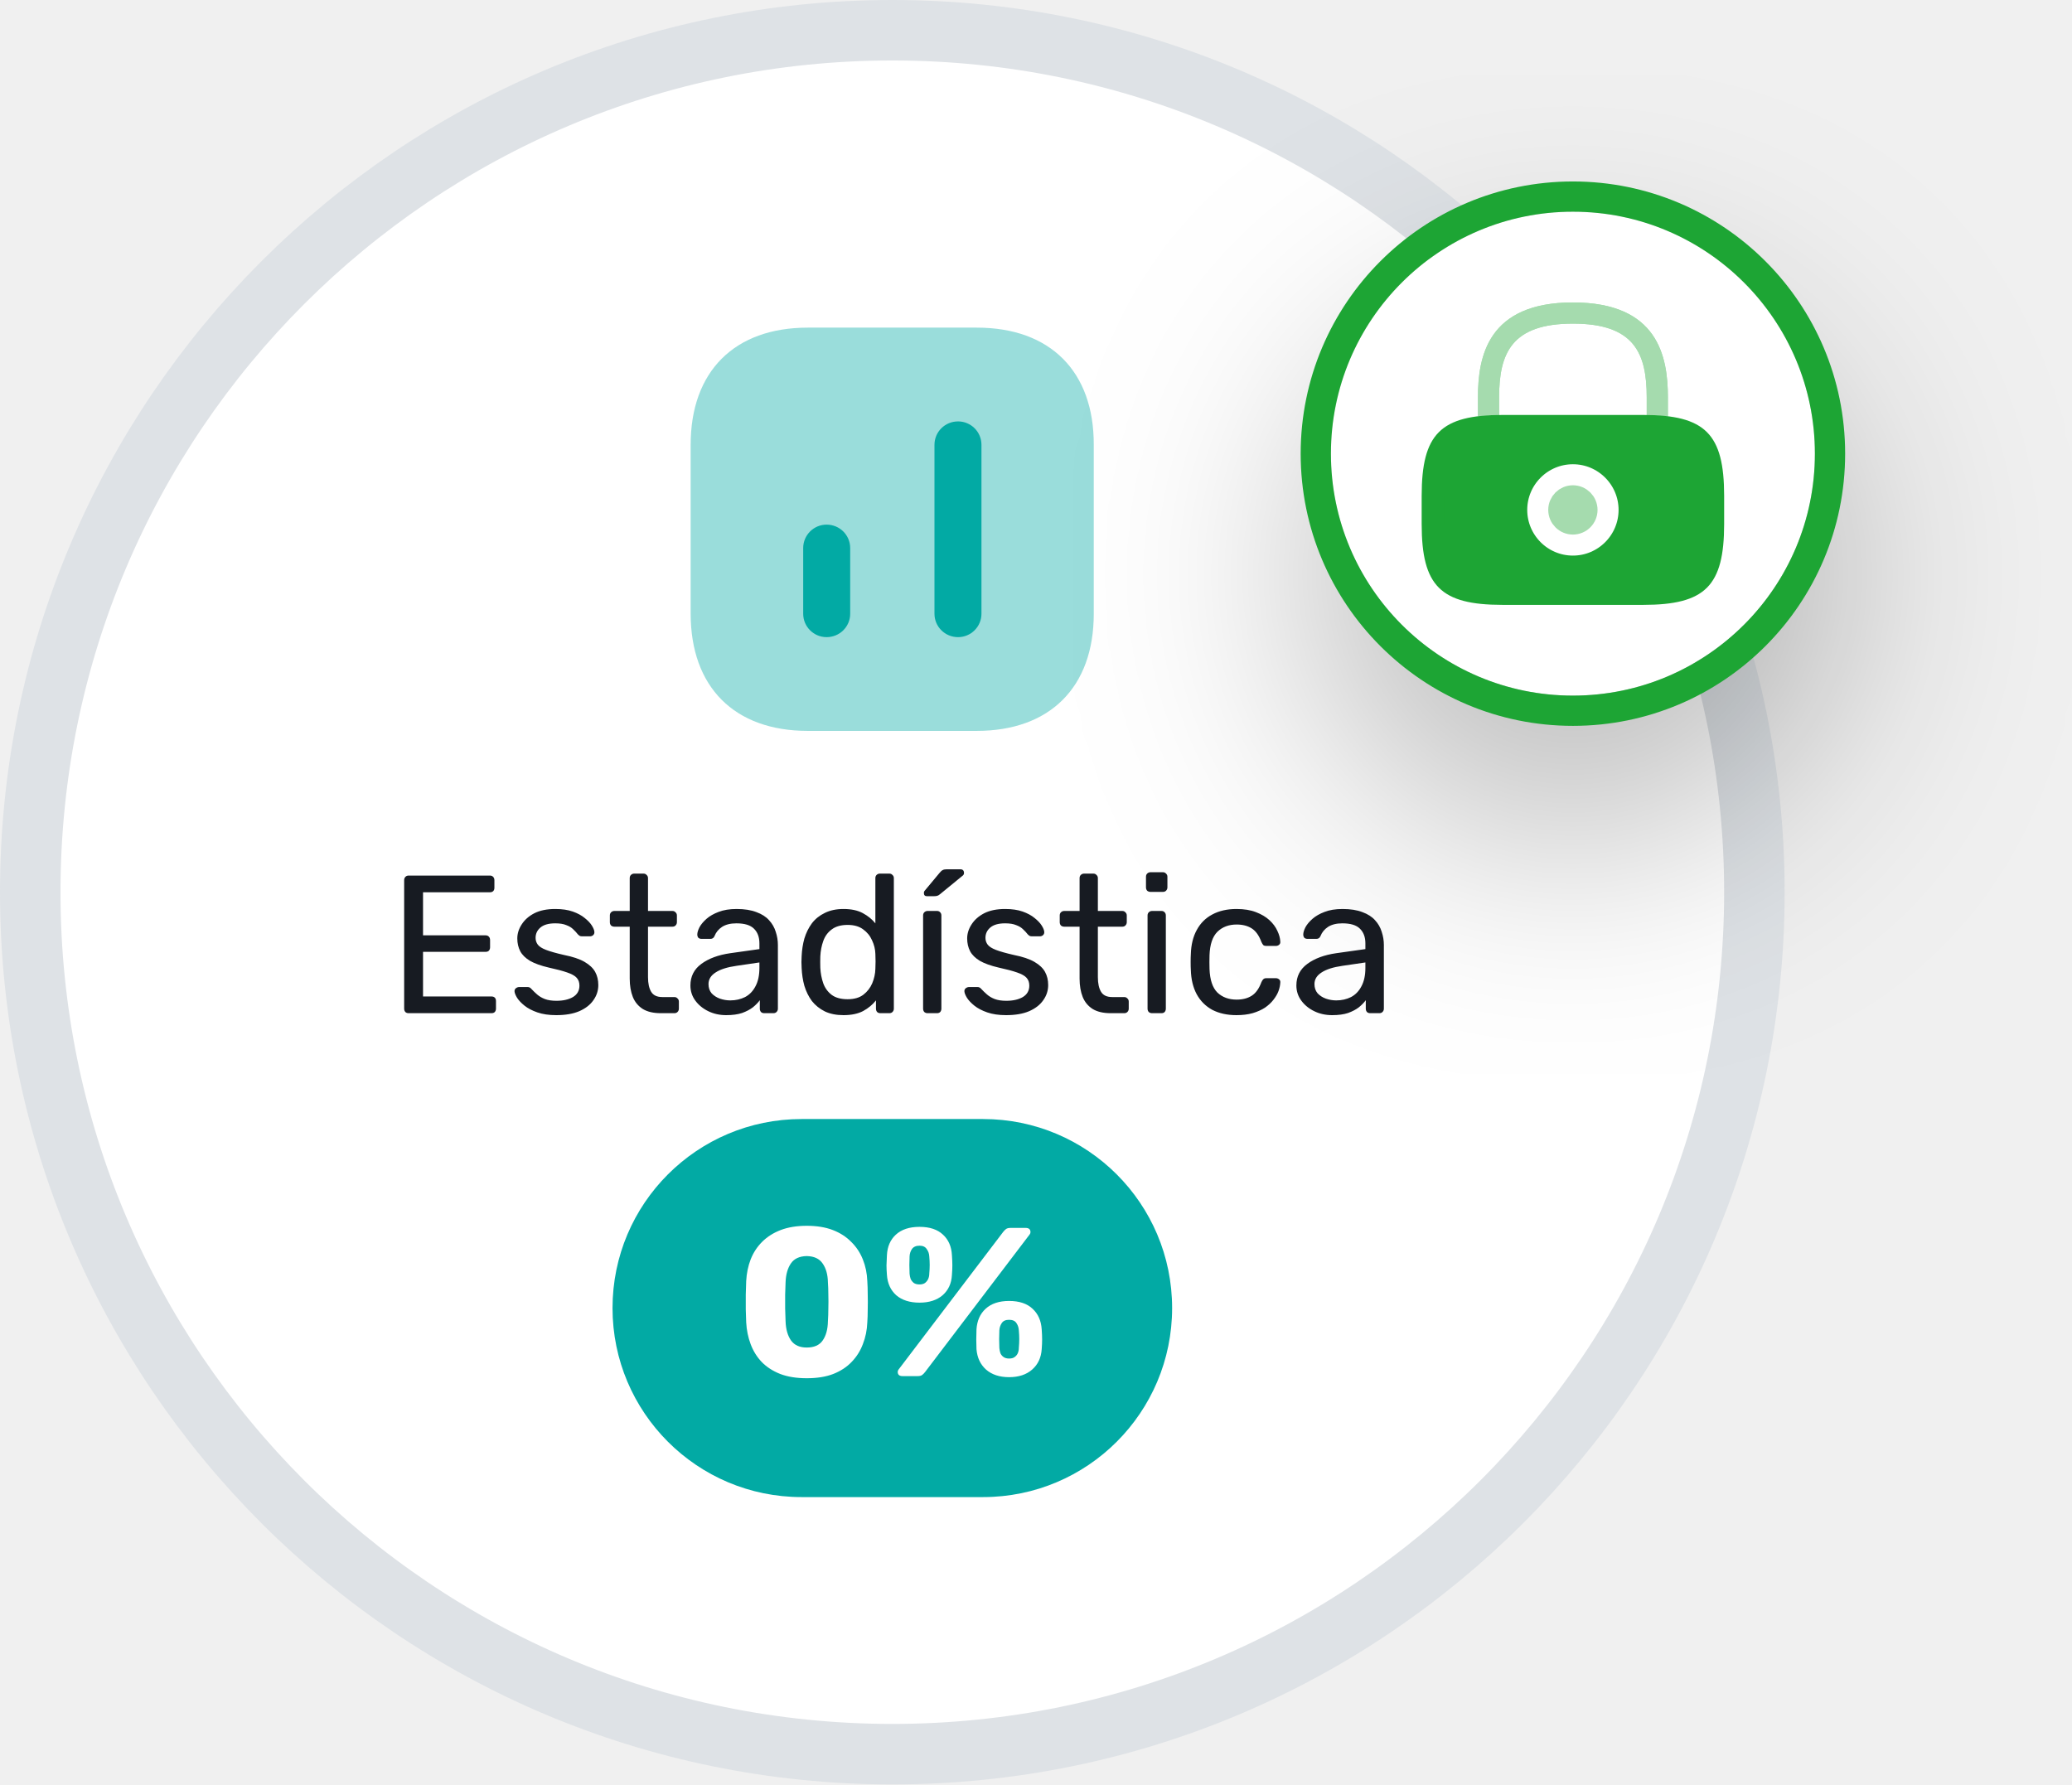
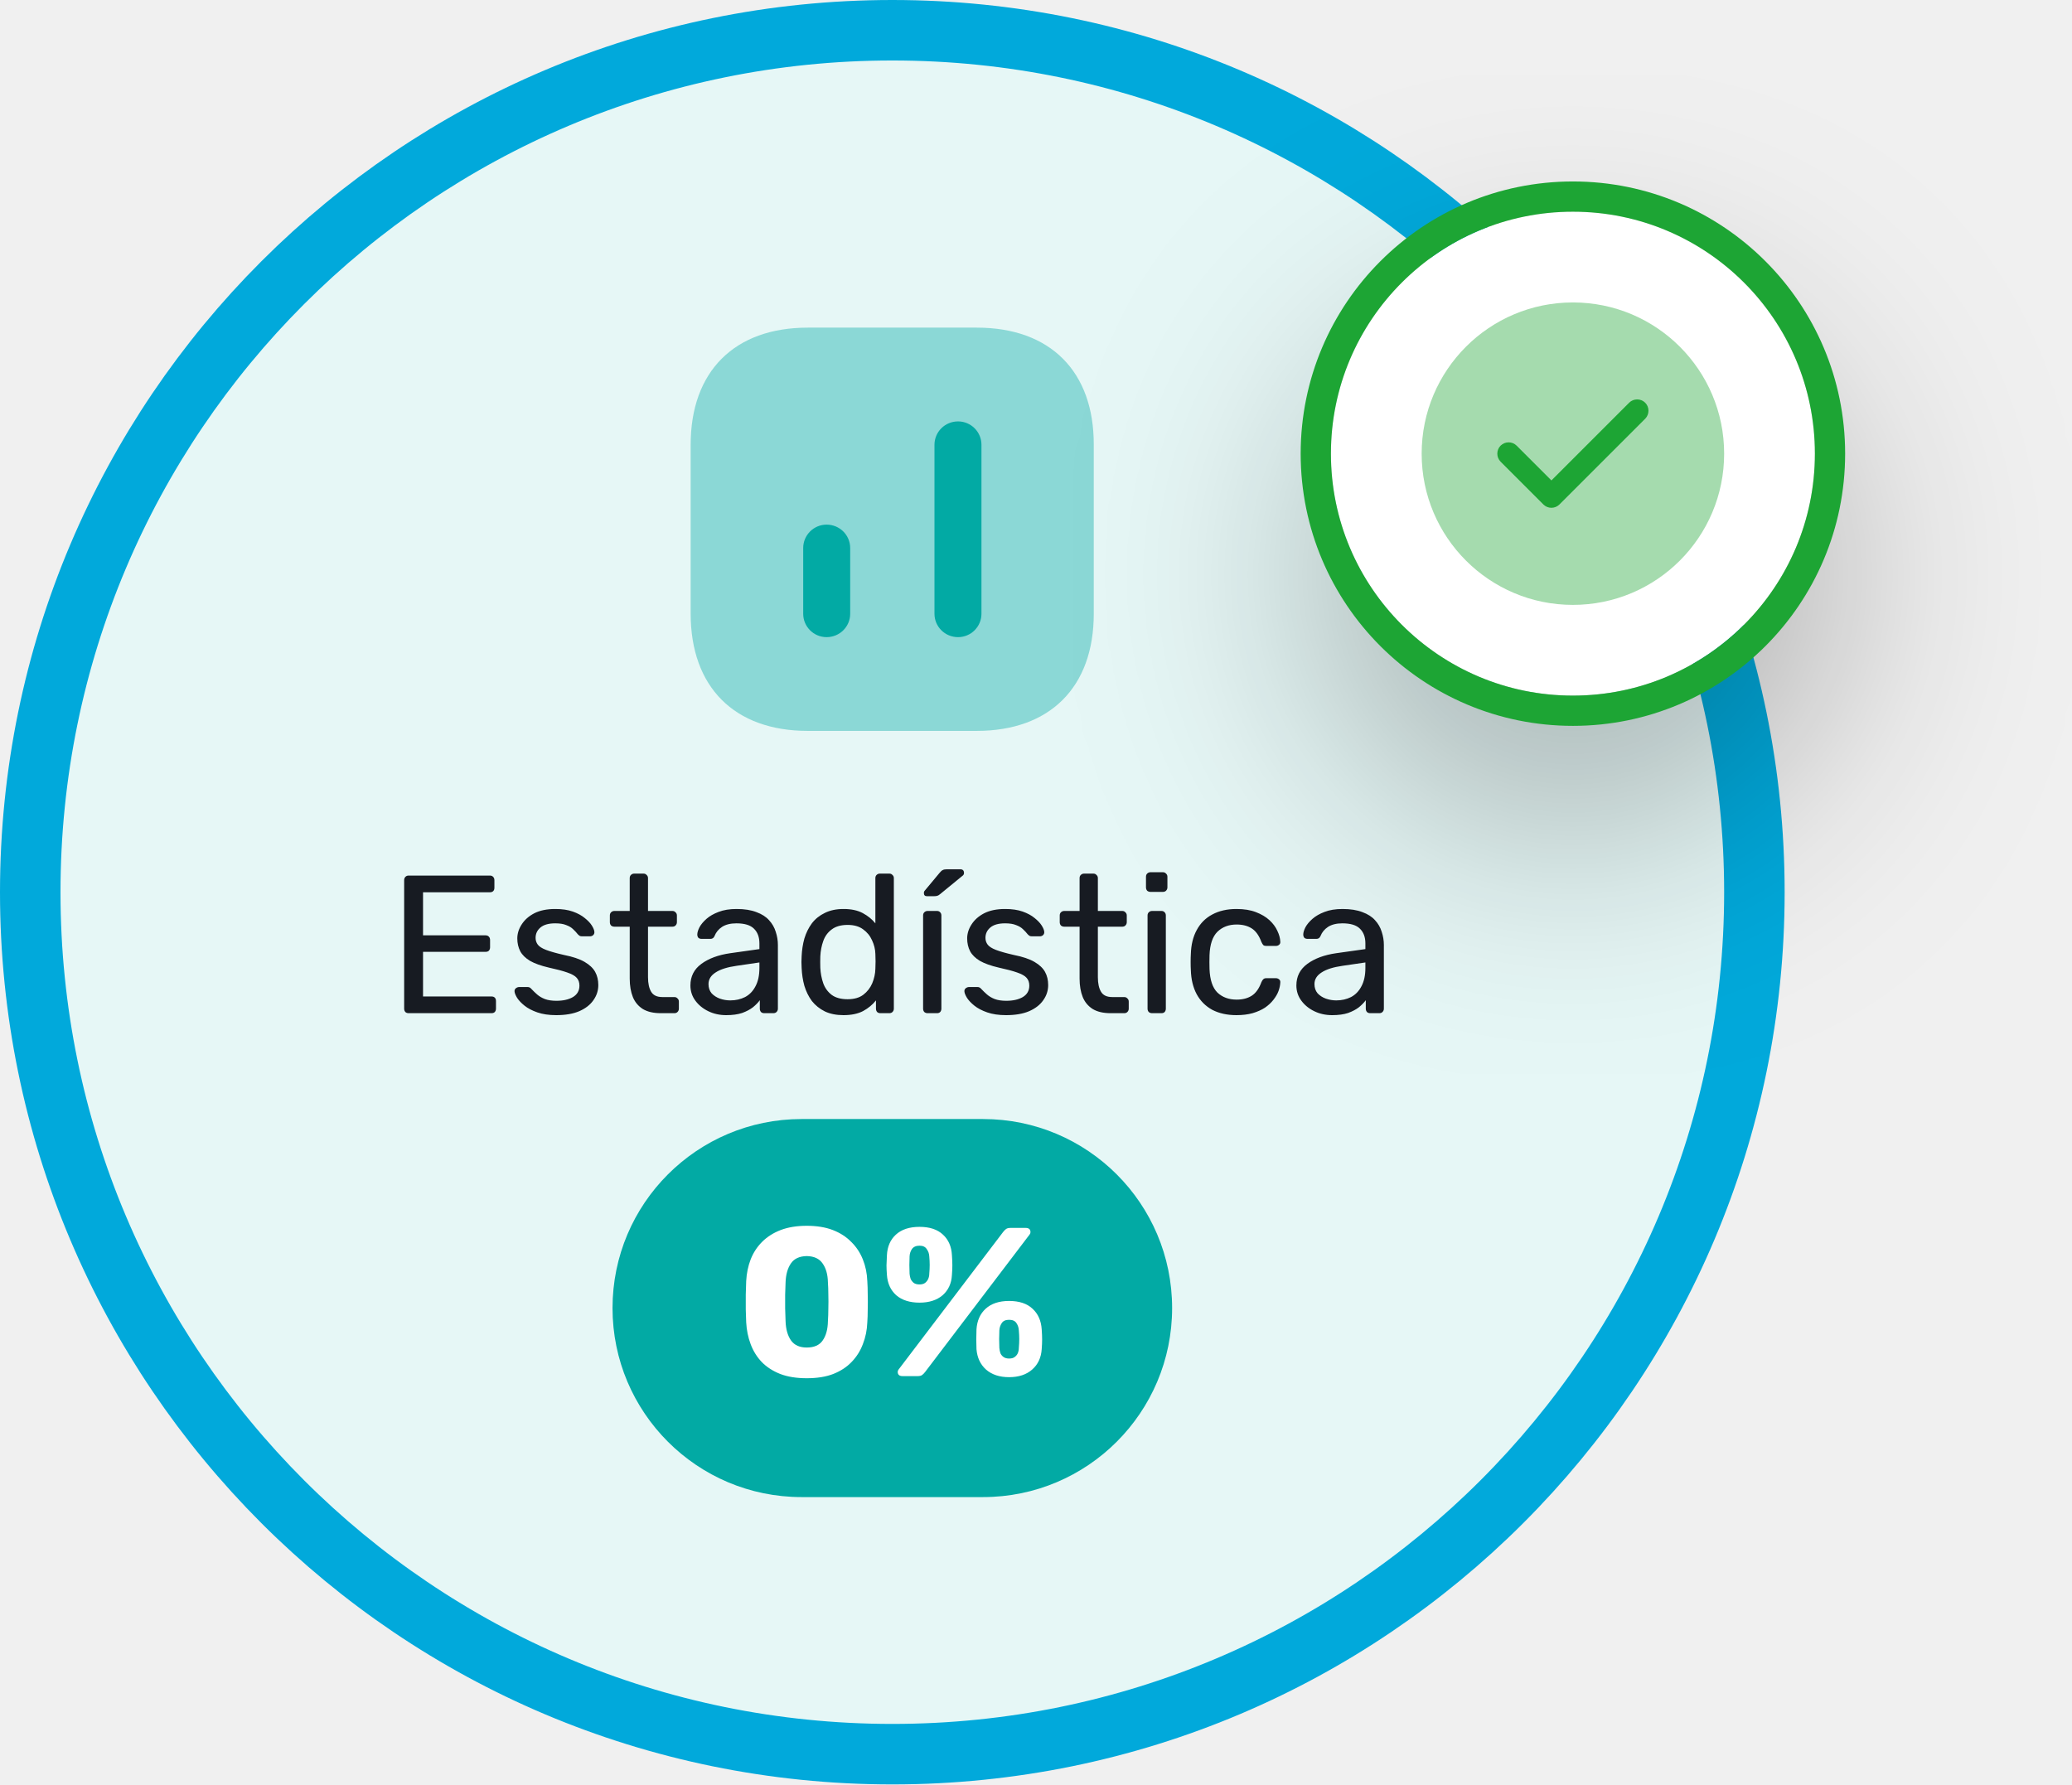
<svg xmlns="http://www.w3.org/2000/svg" width="137" height="118" viewBox="0 0 137 118" fill="none">
-   <rect x="2" y="2" width="114" height="114" rx="57" fill="white" />
-   <rect x="2" y="2" width="114" height="114" rx="57" stroke="#DEE2E6" stroke-width="4" />
+   <rect x="2" y="2" width="114" height="114" rx="57" fill="#E6F7F6" />
+   <rect x="2" y="2" width="114" height="114" rx="57" stroke="#01A9DB" stroke-width="4" />
  <path opacity="0.4" d="M64.586 21.666H53.413C48.559 21.666 45.666 24.56 45.666 29.413V40.573C45.666 45.44 48.559 48.333 53.413 48.333H64.573C69.426 48.333 72.319 45.44 72.319 40.587V29.413C72.333 24.56 69.439 21.666 64.586 21.666Z" fill="#02AAA4" />
  <path d="M64.894 29.413V40.587C64.894 41.44 64.2 42.133 63.347 42.133C62.48 42.133 61.787 41.44 61.787 40.587V29.413C61.787 28.56 62.48 27.867 63.347 27.867C64.2 27.867 64.894 28.56 64.894 29.413Z" fill="#02AAA4" />
  <path d="M56.214 36.24V40.587C56.214 41.44 55.521 42.133 54.654 42.133C53.801 42.133 53.107 41.44 53.107 40.587V36.24C53.107 35.387 53.801 34.693 54.654 34.693C55.521 34.693 56.214 35.387 56.214 36.24Z" fill="#02AAA4" />
  <path d="M27.022 67C26.927 67 26.853 66.974 26.801 66.922C26.749 66.861 26.723 66.788 26.723 66.701V58.212C26.723 58.117 26.749 58.043 26.801 57.991C26.853 57.93 26.927 57.9 27.022 57.9H32.391C32.487 57.9 32.56 57.93 32.612 57.991C32.664 58.043 32.69 58.117 32.69 58.212V58.706C32.69 58.801 32.664 58.875 32.612 58.927C32.56 58.979 32.487 59.005 32.391 59.005H27.971V61.852H32.105C32.201 61.852 32.274 61.882 32.326 61.943C32.378 61.995 32.404 62.069 32.404 62.164V62.645C32.404 62.732 32.378 62.805 32.326 62.866C32.274 62.918 32.201 62.944 32.105 62.944H27.971V65.895H32.495C32.591 65.895 32.664 65.921 32.716 65.973C32.768 66.025 32.794 66.099 32.794 66.194V66.701C32.794 66.788 32.768 66.861 32.716 66.922C32.664 66.974 32.591 67 32.495 67H27.022ZM36.778 67.13C36.293 67.13 35.877 67.069 35.53 66.948C35.183 66.827 34.902 66.679 34.685 66.506C34.468 66.333 34.304 66.159 34.191 65.986C34.087 65.813 34.031 65.674 34.022 65.57C34.013 65.475 34.044 65.401 34.113 65.349C34.182 65.297 34.252 65.271 34.321 65.271H34.893C34.945 65.271 34.984 65.28 35.01 65.297C35.045 65.306 35.088 65.34 35.14 65.401C35.253 65.522 35.378 65.644 35.517 65.765C35.656 65.886 35.825 65.986 36.024 66.064C36.232 66.142 36.488 66.181 36.791 66.181C37.233 66.181 37.597 66.099 37.883 65.934C38.169 65.761 38.312 65.509 38.312 65.18C38.312 64.963 38.251 64.79 38.13 64.66C38.017 64.53 37.809 64.413 37.506 64.309C37.211 64.205 36.804 64.097 36.284 63.984C35.764 63.863 35.352 63.715 35.049 63.542C34.746 63.36 34.529 63.148 34.399 62.905C34.269 62.654 34.204 62.372 34.204 62.06C34.204 61.739 34.299 61.432 34.49 61.137C34.681 60.834 34.958 60.587 35.322 60.396C35.695 60.205 36.158 60.11 36.713 60.11C37.164 60.11 37.549 60.166 37.87 60.279C38.191 60.392 38.455 60.535 38.663 60.708C38.871 60.873 39.027 61.037 39.131 61.202C39.235 61.367 39.291 61.505 39.3 61.618C39.309 61.705 39.283 61.778 39.222 61.839C39.161 61.891 39.092 61.917 39.014 61.917H38.468C38.407 61.917 38.355 61.904 38.312 61.878C38.277 61.852 38.243 61.822 38.208 61.787C38.121 61.674 38.017 61.562 37.896 61.449C37.783 61.336 37.632 61.245 37.441 61.176C37.259 61.098 37.016 61.059 36.713 61.059C36.28 61.059 35.955 61.15 35.738 61.332C35.521 61.514 35.413 61.744 35.413 62.021C35.413 62.186 35.461 62.333 35.556 62.463C35.651 62.593 35.833 62.71 36.102 62.814C36.371 62.918 36.769 63.031 37.298 63.152C37.87 63.265 38.321 63.416 38.65 63.607C38.979 63.798 39.213 64.019 39.352 64.27C39.491 64.521 39.56 64.812 39.56 65.141C39.56 65.505 39.452 65.839 39.235 66.142C39.027 66.445 38.715 66.688 38.299 66.87C37.892 67.043 37.385 67.13 36.778 67.13ZM43.691 67C43.206 67 42.812 66.909 42.508 66.727C42.205 66.536 41.984 66.272 41.845 65.934C41.707 65.587 41.637 65.18 41.637 64.712V61.28H40.623C40.537 61.28 40.463 61.254 40.402 61.202C40.35 61.141 40.324 61.068 40.324 60.981V60.539C40.324 60.452 40.35 60.383 40.402 60.331C40.463 60.27 40.537 60.24 40.623 60.24H41.637V58.069C41.637 57.982 41.663 57.913 41.715 57.861C41.776 57.8 41.85 57.77 41.936 57.77H42.547C42.634 57.77 42.703 57.8 42.755 57.861C42.816 57.913 42.846 57.982 42.846 58.069V60.24H44.458C44.545 60.24 44.614 60.27 44.666 60.331C44.727 60.383 44.757 60.452 44.757 60.539V60.981C44.757 61.068 44.727 61.141 44.666 61.202C44.614 61.254 44.545 61.28 44.458 61.28H42.846V64.621C42.846 65.028 42.916 65.349 43.054 65.583C43.193 65.817 43.44 65.934 43.795 65.934H44.588C44.675 65.934 44.744 65.964 44.796 66.025C44.857 66.077 44.887 66.146 44.887 66.233V66.701C44.887 66.788 44.857 66.861 44.796 66.922C44.744 66.974 44.675 67 44.588 67H43.691ZM48.016 67.13C47.582 67.13 47.188 67.043 46.833 66.87C46.477 66.697 46.191 66.463 45.974 66.168C45.758 65.873 45.65 65.54 45.65 65.167C45.65 64.569 45.892 64.092 46.377 63.737C46.863 63.382 47.495 63.148 48.276 63.035L50.212 62.762V62.385C50.212 61.969 50.091 61.644 49.849 61.41C49.614 61.176 49.229 61.059 48.691 61.059C48.301 61.059 47.985 61.137 47.742 61.293C47.508 61.449 47.344 61.648 47.248 61.891C47.197 62.021 47.105 62.086 46.975 62.086H46.391C46.295 62.086 46.221 62.06 46.169 62.008C46.126 61.947 46.105 61.878 46.105 61.8C46.105 61.67 46.152 61.51 46.248 61.319C46.352 61.128 46.508 60.942 46.715 60.76C46.923 60.578 47.188 60.426 47.508 60.305C47.838 60.175 48.236 60.11 48.705 60.11C49.224 60.11 49.662 60.179 50.017 60.318C50.373 60.448 50.65 60.626 50.849 60.851C51.057 61.076 51.205 61.332 51.291 61.618C51.387 61.904 51.434 62.194 51.434 62.489V66.701C51.434 66.788 51.404 66.861 51.343 66.922C51.291 66.974 51.222 67 51.136 67H50.538C50.442 67 50.368 66.974 50.316 66.922C50.264 66.861 50.239 66.788 50.239 66.701V66.142C50.126 66.298 49.974 66.454 49.783 66.61C49.593 66.757 49.355 66.883 49.069 66.987C48.782 67.082 48.431 67.13 48.016 67.13ZM48.288 66.155C48.644 66.155 48.969 66.081 49.264 65.934C49.558 65.778 49.788 65.54 49.953 65.219C50.126 64.898 50.212 64.495 50.212 64.01V63.646L48.705 63.867C48.089 63.954 47.626 64.101 47.313 64.309C47.002 64.508 46.846 64.764 46.846 65.076C46.846 65.319 46.915 65.522 47.053 65.687C47.201 65.843 47.383 65.96 47.599 66.038C47.825 66.116 48.054 66.155 48.288 66.155ZM55.773 67.13C55.297 67.13 54.885 67.048 54.538 66.883C54.192 66.71 53.906 66.48 53.68 66.194C53.464 65.899 53.299 65.566 53.186 65.193C53.082 64.82 53.022 64.426 53.004 64.01C52.996 63.871 52.991 63.741 52.991 63.62C52.991 63.499 52.996 63.369 53.004 63.23C53.022 62.823 53.082 62.433 53.186 62.06C53.299 61.687 53.464 61.354 53.68 61.059C53.906 60.764 54.192 60.535 54.538 60.37C54.885 60.197 55.297 60.11 55.773 60.11C56.285 60.11 56.709 60.201 57.047 60.383C57.385 60.565 57.663 60.79 57.879 61.059V58.069C57.879 57.982 57.905 57.913 57.957 57.861C58.018 57.8 58.092 57.77 58.178 57.77H58.802C58.889 57.77 58.958 57.8 59.01 57.861C59.071 57.913 59.101 57.982 59.101 58.069V66.701C59.101 66.788 59.071 66.861 59.01 66.922C58.958 66.974 58.889 67 58.802 67H58.217C58.122 67 58.048 66.974 57.996 66.922C57.944 66.861 57.918 66.788 57.918 66.701V66.155C57.702 66.432 57.42 66.666 57.073 66.857C56.727 67.039 56.293 67.13 55.773 67.13ZM56.046 66.077C56.48 66.077 56.826 65.977 57.086 65.778C57.346 65.579 57.541 65.327 57.671 65.024C57.801 64.712 57.871 64.396 57.879 64.075C57.888 63.936 57.892 63.772 57.892 63.581C57.892 63.382 57.888 63.213 57.879 63.074C57.871 62.771 57.797 62.472 57.658 62.177C57.528 61.882 57.329 61.64 57.06 61.449C56.8 61.258 56.462 61.163 56.046 61.163C55.604 61.163 55.253 61.263 54.993 61.462C54.733 61.653 54.547 61.908 54.434 62.229C54.322 62.541 54.257 62.879 54.239 63.243C54.231 63.494 54.231 63.746 54.239 63.997C54.257 64.361 54.322 64.703 54.434 65.024C54.547 65.336 54.733 65.592 54.993 65.791C55.253 65.982 55.604 66.077 56.046 66.077ZM61.334 67C61.247 67 61.173 66.974 61.113 66.922C61.061 66.861 61.035 66.788 61.035 66.701V60.539C61.035 60.452 61.061 60.383 61.113 60.331C61.173 60.27 61.247 60.24 61.334 60.24H61.958C62.044 60.24 62.114 60.27 62.166 60.331C62.218 60.383 62.244 60.452 62.244 60.539V66.701C62.244 66.788 62.218 66.861 62.166 66.922C62.114 66.974 62.044 67 61.958 67H61.334ZM61.295 59.265C61.156 59.265 61.087 59.196 61.087 59.057C61.087 58.988 61.108 58.931 61.152 58.888L62.127 57.718C62.205 57.623 62.274 57.562 62.335 57.536C62.395 57.501 62.486 57.484 62.608 57.484H63.492C63.656 57.484 63.739 57.566 63.739 57.731C63.739 57.792 63.717 57.844 63.674 57.887L62.166 59.122C62.096 59.183 62.031 59.222 61.971 59.239C61.91 59.256 61.832 59.265 61.737 59.265H61.295ZM66.523 67.13C66.038 67.13 65.622 67.069 65.275 66.948C64.928 66.827 64.647 66.679 64.43 66.506C64.213 66.333 64.049 66.159 63.936 65.986C63.832 65.813 63.776 65.674 63.767 65.57C63.758 65.475 63.789 65.401 63.858 65.349C63.928 65.297 63.997 65.271 64.066 65.271H64.638C64.69 65.271 64.729 65.28 64.755 65.297C64.79 65.306 64.833 65.34 64.885 65.401C64.998 65.522 65.124 65.644 65.262 65.765C65.401 65.886 65.57 65.986 65.769 66.064C65.977 66.142 66.233 66.181 66.536 66.181C66.978 66.181 67.342 66.099 67.628 65.934C67.914 65.761 68.057 65.509 68.057 65.18C68.057 64.963 67.996 64.79 67.875 64.66C67.763 64.53 67.555 64.413 67.251 64.309C66.957 64.205 66.549 64.097 66.029 63.984C65.509 63.863 65.097 63.715 64.794 63.542C64.491 63.36 64.274 63.148 64.144 62.905C64.014 62.654 63.949 62.372 63.949 62.06C63.949 61.739 64.044 61.432 64.235 61.137C64.426 60.834 64.703 60.587 65.067 60.396C65.44 60.205 65.903 60.11 66.458 60.11C66.909 60.11 67.294 60.166 67.615 60.279C67.936 60.392 68.2 60.535 68.408 60.708C68.616 60.873 68.772 61.037 68.876 61.202C68.98 61.367 69.037 61.505 69.045 61.618C69.054 61.705 69.028 61.778 68.967 61.839C68.906 61.891 68.837 61.917 68.759 61.917H68.213C68.153 61.917 68.1 61.904 68.057 61.878C68.022 61.852 67.988 61.822 67.953 61.787C67.867 61.674 67.763 61.562 67.641 61.449C67.528 61.336 67.377 61.245 67.186 61.176C67.004 61.098 66.761 61.059 66.458 61.059C66.025 61.059 65.7 61.15 65.483 61.332C65.266 61.514 65.158 61.744 65.158 62.021C65.158 62.186 65.206 62.333 65.301 62.463C65.397 62.593 65.579 62.71 65.847 62.814C66.116 62.918 66.514 63.031 67.043 63.152C67.615 63.265 68.066 63.416 68.395 63.607C68.725 63.798 68.959 64.019 69.097 64.27C69.236 64.521 69.305 64.812 69.305 65.141C69.305 65.505 69.197 65.839 68.98 66.142C68.772 66.445 68.46 66.688 68.044 66.87C67.637 67.043 67.13 67.13 66.523 67.13ZM73.436 67C72.951 67 72.557 66.909 72.253 66.727C71.95 66.536 71.729 66.272 71.59 65.934C71.452 65.587 71.382 65.18 71.382 64.712V61.28H70.368C70.282 61.28 70.208 61.254 70.147 61.202C70.095 61.141 70.069 61.068 70.069 60.981V60.539C70.069 60.452 70.095 60.383 70.147 60.331C70.208 60.27 70.282 60.24 70.368 60.24H71.382V58.069C71.382 57.982 71.408 57.913 71.46 57.861C71.521 57.8 71.595 57.77 71.681 57.77H72.292C72.379 57.77 72.448 57.8 72.5 57.861C72.561 57.913 72.591 57.982 72.591 58.069V60.24H74.203C74.29 60.24 74.359 60.27 74.411 60.331C74.472 60.383 74.502 60.452 74.502 60.539V60.981C74.502 61.068 74.472 61.141 74.411 61.202C74.359 61.254 74.29 61.28 74.203 61.28H72.591V64.621C72.591 65.028 72.661 65.349 72.799 65.583C72.938 65.817 73.185 65.934 73.54 65.934H74.333C74.42 65.934 74.489 65.964 74.541 66.025C74.602 66.077 74.632 66.146 74.632 66.233V66.701C74.632 66.788 74.602 66.861 74.541 66.922C74.489 66.974 74.42 67 74.333 67H73.436ZM76.175 67C76.088 67 76.014 66.974 75.954 66.922C75.902 66.861 75.876 66.788 75.876 66.701V60.539C75.876 60.452 75.902 60.383 75.954 60.331C76.014 60.27 76.088 60.24 76.175 60.24H76.799C76.885 60.24 76.955 60.27 77.007 60.331C77.059 60.383 77.085 60.452 77.085 60.539V66.701C77.085 66.788 77.059 66.861 77.007 66.922C76.955 66.974 76.885 67 76.799 67H76.175ZM76.071 58.979C75.984 58.979 75.91 58.953 75.85 58.901C75.798 58.84 75.772 58.767 75.772 58.68V57.978C75.772 57.891 75.798 57.822 75.85 57.77C75.91 57.709 75.984 57.679 76.071 57.679H76.89C76.976 57.679 77.046 57.709 77.098 57.77C77.158 57.822 77.189 57.891 77.189 57.978V58.68C77.189 58.767 77.158 58.84 77.098 58.901C77.046 58.953 76.976 58.979 76.89 58.979H76.071ZM81.754 67.13C81.139 67.13 80.606 67.013 80.155 66.779C79.713 66.536 79.371 66.194 79.128 65.752C78.885 65.301 78.755 64.764 78.738 64.14C78.729 64.01 78.725 63.837 78.725 63.62C78.725 63.403 78.729 63.23 78.738 63.1C78.755 62.476 78.885 61.943 79.128 61.501C79.371 61.05 79.713 60.708 80.155 60.474C80.606 60.231 81.139 60.11 81.754 60.11C82.257 60.11 82.686 60.179 83.041 60.318C83.405 60.457 83.704 60.634 83.938 60.851C84.172 61.068 84.345 61.302 84.458 61.553C84.579 61.804 84.644 62.043 84.653 62.268C84.662 62.355 84.636 62.424 84.575 62.476C84.514 62.528 84.441 62.554 84.354 62.554H83.73C83.643 62.554 83.578 62.537 83.535 62.502C83.492 62.459 83.448 62.389 83.405 62.294C83.249 61.869 83.037 61.57 82.768 61.397C82.499 61.224 82.166 61.137 81.767 61.137C81.247 61.137 80.822 61.297 80.493 61.618C80.172 61.939 79.999 62.454 79.973 63.165C79.964 63.477 79.964 63.78 79.973 64.075C79.999 64.794 80.172 65.314 80.493 65.635C80.822 65.947 81.247 66.103 81.767 66.103C82.166 66.103 82.499 66.016 82.768 65.843C83.037 65.67 83.249 65.371 83.405 64.946C83.448 64.851 83.492 64.786 83.535 64.751C83.578 64.708 83.643 64.686 83.73 64.686H84.354C84.441 64.686 84.514 64.712 84.575 64.764C84.636 64.816 84.662 64.885 84.653 64.972C84.644 65.154 84.605 65.34 84.536 65.531C84.467 65.722 84.354 65.917 84.198 66.116C84.051 66.307 83.864 66.48 83.639 66.636C83.414 66.783 83.141 66.905 82.82 67C82.508 67.087 82.153 67.13 81.754 67.13ZM88.082 67.13C87.648 67.13 87.254 67.043 86.899 66.87C86.543 66.697 86.257 66.463 86.041 66.168C85.824 65.873 85.716 65.54 85.716 65.167C85.716 64.569 85.959 64.092 86.444 63.737C86.929 63.382 87.562 63.148 88.342 63.035L90.279 62.762V62.385C90.279 61.969 90.157 61.644 89.915 61.41C89.681 61.176 89.295 61.059 88.758 61.059C88.368 61.059 88.052 61.137 87.809 61.293C87.575 61.449 87.41 61.648 87.315 61.891C87.263 62.021 87.172 62.086 87.042 62.086H86.457C86.362 62.086 86.288 62.06 86.236 62.008C86.192 61.947 86.171 61.878 86.171 61.8C86.171 61.67 86.219 61.51 86.314 61.319C86.418 61.128 86.574 60.942 86.782 60.76C86.99 60.578 87.254 60.426 87.575 60.305C87.904 60.175 88.303 60.11 88.771 60.11C89.291 60.11 89.728 60.179 90.084 60.318C90.439 60.448 90.716 60.626 90.916 60.851C91.124 61.076 91.271 61.332 91.358 61.618C91.453 61.904 91.501 62.194 91.501 62.489V66.701C91.501 66.788 91.471 66.861 91.41 66.922C91.358 66.974 91.288 67 91.202 67H90.604C90.508 67 90.435 66.974 90.383 66.922C90.331 66.861 90.305 66.788 90.305 66.701V66.142C90.192 66.298 90.04 66.454 89.85 66.61C89.659 66.757 89.421 66.883 89.135 66.987C88.849 67.082 88.498 67.13 88.082 67.13ZM88.355 66.155C88.71 66.155 89.035 66.081 89.33 65.934C89.624 65.778 89.854 65.54 90.019 65.219C90.192 64.898 90.279 64.495 90.279 64.01V63.646L88.771 63.867C88.156 63.954 87.692 64.101 87.38 64.309C87.068 64.508 86.912 64.764 86.912 65.076C86.912 65.319 86.981 65.522 87.12 65.687C87.267 65.843 87.449 65.96 87.666 66.038C87.891 66.116 88.121 66.155 88.355 66.155Z" fill="#171B22" />
  <rect x="40.5" y="74" width="37" height="25" rx="12.5" fill="#02AAA4" />
  <path d="M53.342 91.14C52.67 91.14 52.086 91.047 51.592 90.86C51.097 90.664 50.686 90.398 50.36 90.062C50.042 89.726 49.8 89.334 49.632 88.886C49.464 88.438 49.366 87.957 49.338 87.444C49.328 87.192 49.319 86.907 49.31 86.59C49.31 86.263 49.31 85.937 49.31 85.61C49.319 85.274 49.328 84.975 49.338 84.714C49.366 84.201 49.464 83.725 49.632 83.286C49.809 82.838 50.061 82.451 50.388 82.124C50.724 81.788 51.134 81.527 51.62 81.34C52.114 81.153 52.688 81.06 53.342 81.06C54.004 81.06 54.578 81.153 55.064 81.34C55.549 81.527 55.955 81.788 56.282 82.124C56.618 82.451 56.874 82.838 57.052 83.286C57.229 83.725 57.327 84.201 57.346 84.714C57.364 84.975 57.374 85.274 57.374 85.61C57.383 85.937 57.383 86.263 57.374 86.59C57.374 86.907 57.364 87.192 57.346 87.444C57.327 87.957 57.229 88.438 57.052 88.886C56.884 89.334 56.636 89.726 56.31 90.062C55.992 90.398 55.586 90.664 55.092 90.86C54.606 91.047 54.023 91.14 53.342 91.14ZM53.342 89.11C53.827 89.11 54.177 88.956 54.392 88.648C54.616 88.331 54.732 87.906 54.742 87.374C54.76 87.103 54.77 86.819 54.77 86.52C54.779 86.221 54.779 85.923 54.77 85.624C54.77 85.325 54.76 85.05 54.742 84.798C54.732 84.285 54.616 83.869 54.392 83.552C54.177 83.235 53.827 83.071 53.342 83.062C52.856 83.071 52.506 83.235 52.292 83.552C52.077 83.869 51.96 84.285 51.942 84.798C51.932 85.05 51.923 85.325 51.914 85.624C51.914 85.923 51.914 86.221 51.914 86.52C51.923 86.819 51.932 87.103 51.942 87.374C51.96 87.906 52.082 88.331 52.306 88.648C52.53 88.956 52.875 89.11 53.342 89.11ZM59.679 91C59.465 91 59.357 90.907 59.357 90.72C59.357 90.664 59.376 90.613 59.413 90.566L66.329 81.466C66.395 81.382 66.46 81.317 66.525 81.27C66.591 81.223 66.689 81.2 66.819 81.2H67.813C68.028 81.2 68.135 81.293 68.135 81.48C68.135 81.536 68.117 81.587 68.079 81.634L61.163 90.734C61.098 90.818 61.033 90.883 60.967 90.93C60.902 90.977 60.804 91 60.673 91H59.679ZM66.721 91.07C66.087 91.07 65.578 90.902 65.195 90.566C64.822 90.23 64.612 89.782 64.565 89.222C64.556 88.979 64.551 88.765 64.551 88.578C64.551 88.391 64.556 88.167 64.565 87.906C64.603 87.337 64.803 86.884 65.167 86.548C65.541 86.203 66.059 86.03 66.721 86.03C67.393 86.03 67.911 86.203 68.275 86.548C68.639 86.884 68.84 87.337 68.877 87.906C68.896 88.167 68.905 88.391 68.905 88.578C68.905 88.765 68.896 88.979 68.877 89.222C68.84 89.782 68.63 90.23 68.247 90.566C67.865 90.902 67.356 91.07 66.721 91.07ZM66.721 89.838C66.88 89.838 67.001 89.805 67.085 89.74C67.179 89.675 67.249 89.591 67.295 89.488C67.342 89.376 67.365 89.259 67.365 89.138C67.384 88.923 67.393 88.727 67.393 88.55C67.393 88.373 67.384 88.181 67.365 87.976C67.356 87.799 67.305 87.64 67.211 87.5C67.118 87.351 66.955 87.276 66.721 87.276C66.488 87.276 66.325 87.351 66.231 87.5C66.138 87.64 66.087 87.799 66.077 87.976C66.068 88.181 66.063 88.373 66.063 88.55C66.063 88.727 66.068 88.923 66.077 89.138C66.087 89.259 66.11 89.376 66.147 89.488C66.194 89.591 66.264 89.675 66.357 89.74C66.451 89.805 66.572 89.838 66.721 89.838ZM60.799 86.142C60.155 86.142 59.642 85.979 59.259 85.652C58.886 85.316 58.681 84.868 58.643 84.308C58.625 84.065 58.615 83.855 58.615 83.678C58.625 83.491 58.634 83.267 58.643 83.006C58.671 82.437 58.867 81.984 59.231 81.648C59.605 81.303 60.127 81.13 60.799 81.13C61.471 81.13 61.989 81.303 62.353 81.648C62.717 81.984 62.913 82.437 62.941 83.006C62.96 83.267 62.969 83.491 62.969 83.678C62.969 83.855 62.96 84.065 62.941 84.308C62.913 84.868 62.708 85.316 62.325 85.652C61.943 85.979 61.434 86.142 60.799 86.142ZM60.799 84.938C60.949 84.938 61.07 84.905 61.163 84.84C61.257 84.765 61.327 84.677 61.373 84.574C61.42 84.462 61.443 84.35 61.443 84.238C61.462 84.023 61.471 83.827 61.471 83.65C61.471 83.473 61.462 83.281 61.443 83.076C61.434 82.899 61.378 82.74 61.275 82.6C61.182 82.451 61.023 82.376 60.799 82.376C60.566 82.376 60.398 82.451 60.295 82.6C60.202 82.74 60.151 82.899 60.141 83.076C60.132 83.281 60.127 83.473 60.127 83.65C60.127 83.827 60.132 84.023 60.141 84.238C60.151 84.35 60.174 84.462 60.211 84.574C60.258 84.677 60.328 84.765 60.421 84.84C60.515 84.905 60.641 84.938 60.799 84.938Z" fill="white" />
-   <g filter="url(#filter0_d_15958_19604)">
+   <g filter="url(#filter0_d_16167_41112)">
    <rect x="88" y="14" width="32" height="32" rx="16" fill="white" />
    <rect x="87" y="13" width="34" height="34" rx="17" stroke="#1DA534" stroke-width="2" />
-     <path opacity="0.4" d="M103.999 32.84C104.485 32.84 104.879 33.234 104.879 33.72C104.879 34.206 104.485 34.6 103.999 34.6C103.513 34.599 103.119 34.206 103.119 33.72C103.119 33.234 103.513 32.84 103.999 32.84Z" fill="#1DA534" stroke="#1DA534" stroke-width="1.5" />
-     <path d="M99.35 28.19H108.65C110.674 28.19 111.735 28.511 112.332 29.108C112.929 29.705 113.25 30.766 113.25 32.79V34.65C113.25 36.673 112.929 37.736 112.332 38.333C111.735 38.929 110.673 39.249 108.65 39.249H99.35C97.327 39.249 96.265 38.929 95.668 38.333C95.071 37.736 94.75 36.673 94.75 34.65V32.79C94.75 30.766 95.071 29.705 95.668 29.108C96.265 28.511 97.326 28.19 99.35 28.19ZM104 29.95C101.914 29.95 100.23 31.648 100.23 33.72C100.231 35.793 101.914 37.49 104 37.49C106.086 37.49 107.769 35.793 107.77 33.72C107.77 31.648 106.086 29.95 104 29.95Z" fill="#1DA534" stroke="#1DA534" stroke-width="1.5" />
-     <g opacity="0.4">
-       <mask id="path-12-inside-1_15958_19604" fill="white">
-         <path d="M99.121 27.45V26.28C99.121 23.35 99.951 21.4 104.001 21.4C108.051 21.4 108.881 23.35 108.881 26.28V27.45C109.391 27.46 109.851 27.48 110.281 27.54V26.28C110.281 23.58 109.631 20 104.001 20C98.371 20 97.721 23.58 97.721 26.28V27.53C98.141 27.48 98.611 27.45 99.121 27.45Z" />
-       </mask>
-       <path d="M99.121 27.45V26.28C99.121 23.35 99.951 21.4 104.001 21.4C108.051 21.4 108.881 23.35 108.881 26.28V27.45C109.391 27.46 109.851 27.48 110.281 27.54V26.28C110.281 23.58 109.631 20 104.001 20C98.371 20 97.721 23.58 97.721 26.28V27.53C98.141 27.48 98.611 27.45 99.121 27.45Z" fill="#1DA534" />
-       <path d="M99.121 27.45V28.95H100.621V27.45H99.121ZM108.881 27.45H107.381V28.921L108.851 28.95L108.881 27.45ZM110.281 27.54L110.073 29.026L111.781 29.264V27.54H110.281ZM110.281 26.28H108.781H110.281ZM97.721 27.53H96.221V29.219L97.898 29.02L97.721 27.53ZM99.121 27.45H100.621V26.28H99.121H97.621V27.45H99.121ZM99.121 26.28H100.621C100.621 24.883 100.837 24.129 101.193 23.703C101.498 23.338 102.182 22.9 104.001 22.9V21.4V19.9C101.769 19.9 100.014 20.436 98.891 21.779C97.82 23.061 97.621 24.747 97.621 26.28H99.121ZM104.001 21.4V22.9C105.819 22.9 106.504 23.338 106.809 23.703C107.165 24.129 107.381 24.883 107.381 26.28H108.881H110.381C110.381 24.747 110.182 23.061 109.11 21.779C107.988 20.436 106.232 19.9 104.001 19.9V21.4ZM108.881 26.28H107.381V27.45H108.881H110.381V26.28H108.881ZM108.881 27.45L108.851 28.95C109.349 28.959 109.735 28.979 110.073 29.026L110.281 27.54L110.488 26.054C109.966 25.982 109.433 25.96 108.91 25.95L108.881 27.45ZM110.281 27.54H111.781V26.28H110.281H108.781V27.54H110.281ZM110.281 26.28H111.781C111.781 24.867 111.625 22.895 110.479 21.265C109.257 19.525 107.156 18.5 104.001 18.5V20V21.5C106.475 21.5 107.515 22.265 108.025 22.99C108.611 23.825 108.781 24.993 108.781 26.28H110.281ZM104.001 20V18.5C100.845 18.5 98.745 19.525 97.522 21.265C96.376 22.895 96.221 24.867 96.221 26.28H97.721H99.221C99.221 24.993 99.39 23.825 99.977 22.99C100.487 22.265 101.526 21.5 104.001 21.5V20ZM97.721 26.28H96.221V27.53H97.721H99.221V26.28H97.721ZM97.721 27.53L97.898 29.02C98.258 28.977 98.669 28.95 99.121 28.95V27.45V25.95C98.552 25.95 98.023 25.983 97.543 26.041L97.721 27.53Z" fill="#1DA534" mask="url(#path-12-inside-1_15958_19604)" />
-     </g>
+     <path opacity="0.4" d="M104 40C109.523 40 114 35.523 114 30C114 24.477 109.523 20 104 20C98.477 20 94 24.477 94 30C94 35.523 98.477 40 104 40Z" fill="#1DA534" />
+     <path d="M102.579 33.58C102.379 33.58 102.189 33.5 102.049 33.36L99.219 30.53C98.93 30.24 98.93 29.76 99.219 29.47C99.51 29.18 99.99 29.18 100.279 29.47L102.579 31.77L107.719 26.63C108.009 26.34 108.489 26.34 108.779 26.63C109.069 26.92 109.069 27.4 108.779 27.69L103.109 33.36C102.969 33.5 102.779 33.58 102.579 33.58Z" fill="#1DA534" />
  </g>
  <defs>
-     <filter id="filter0_d_15958_19604" x="71" y="5" width="66" height="66" filterUnits="userSpaceOnUse" color-interpolation-filters="sRGB">
+     <filter id="filter0_d_16167_41112" x="71" y="5" width="66" height="66" filterUnits="userSpaceOnUse" color-interpolation-filters="sRGB">
      <feFlood flood-opacity="0" result="BackgroundImageFix" />
      <feColorMatrix in="SourceAlpha" type="matrix" values="0 0 0 0 0 0 0 0 0 0 0 0 0 0 0 0 0 0 127 0" result="hardAlpha" />
      <feOffset dy="8" />
      <feGaussianBlur stdDeviation="7.5" />
      <feColorMatrix type="matrix" values="0 0 0 0 0 0 0 0 0 0 0 0 0 0 0 0 0 0 0.25 0" />
-       <feBlend mode="normal" in2="BackgroundImageFix" result="effect1_dropShadow_15958_19604" />
-       <feBlend mode="normal" in="SourceGraphic" in2="effect1_dropShadow_15958_19604" result="shape" />
+       <feBlend mode="normal" in2="BackgroundImageFix" result="effect1_dropShadow_16167_41112" />
+       <feBlend mode="normal" in="SourceGraphic" in2="effect1_dropShadow_16167_41112" result="shape" />
    </filter>
  </defs>
</svg>
